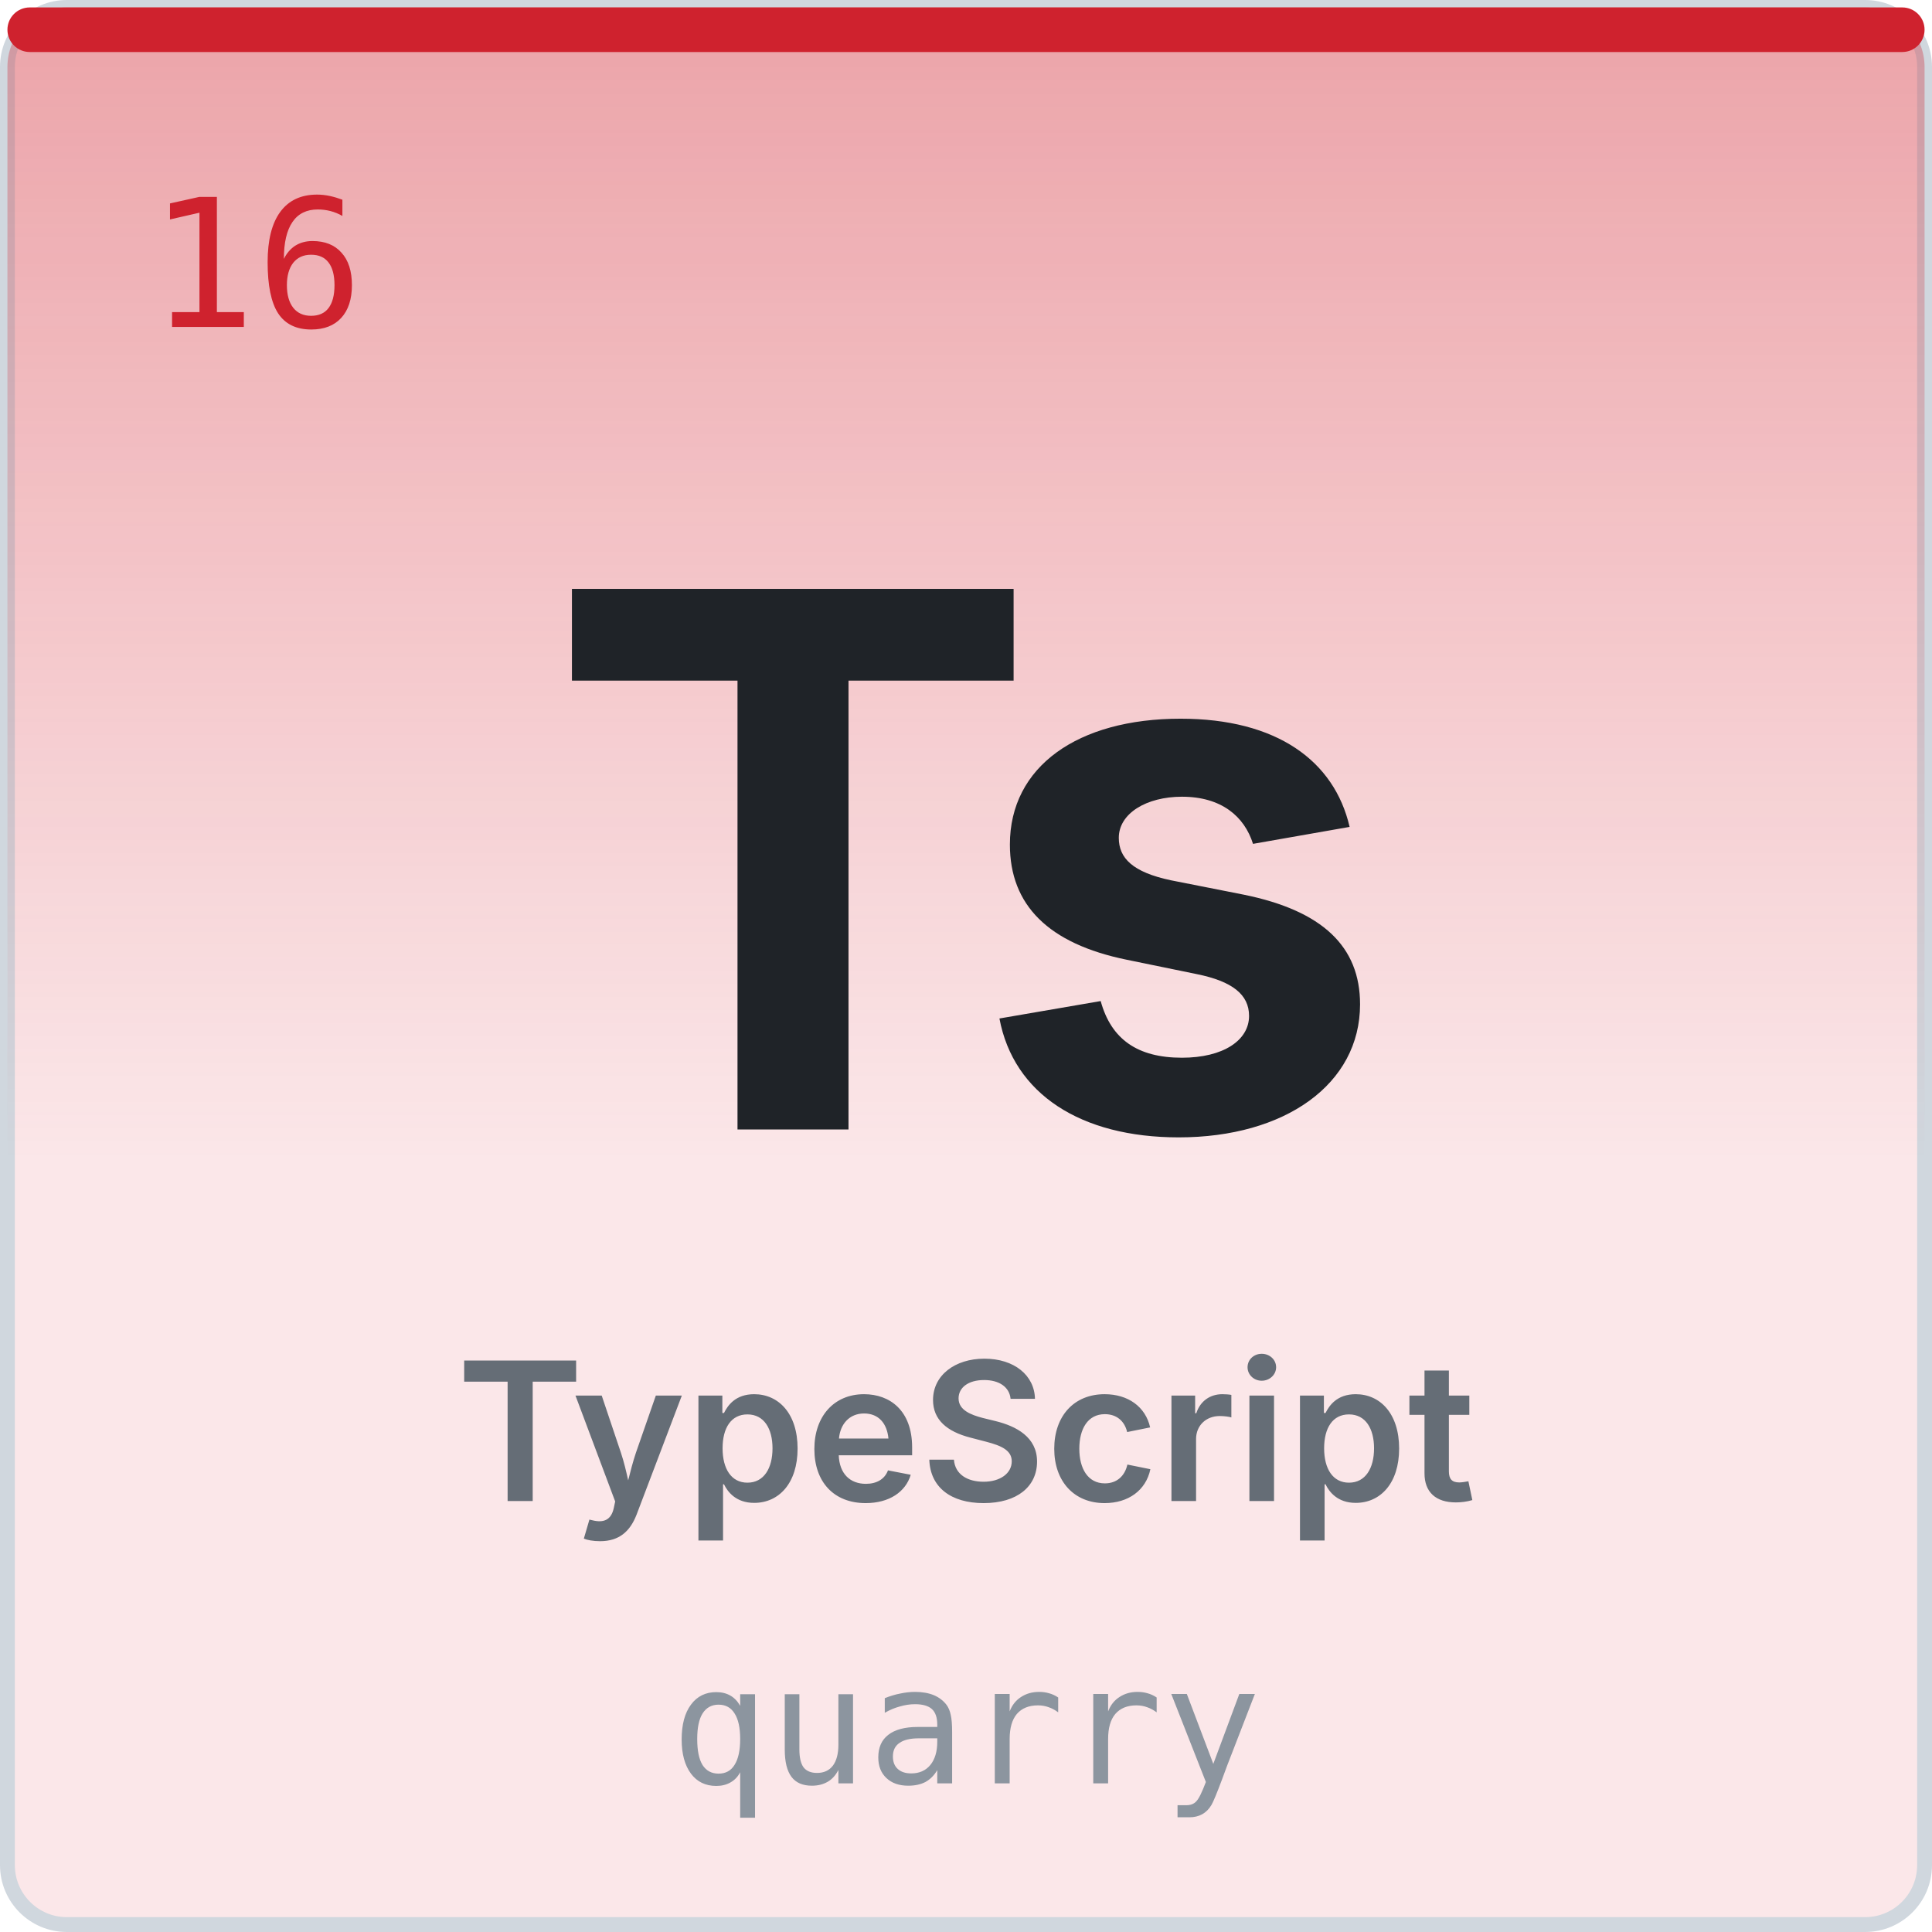
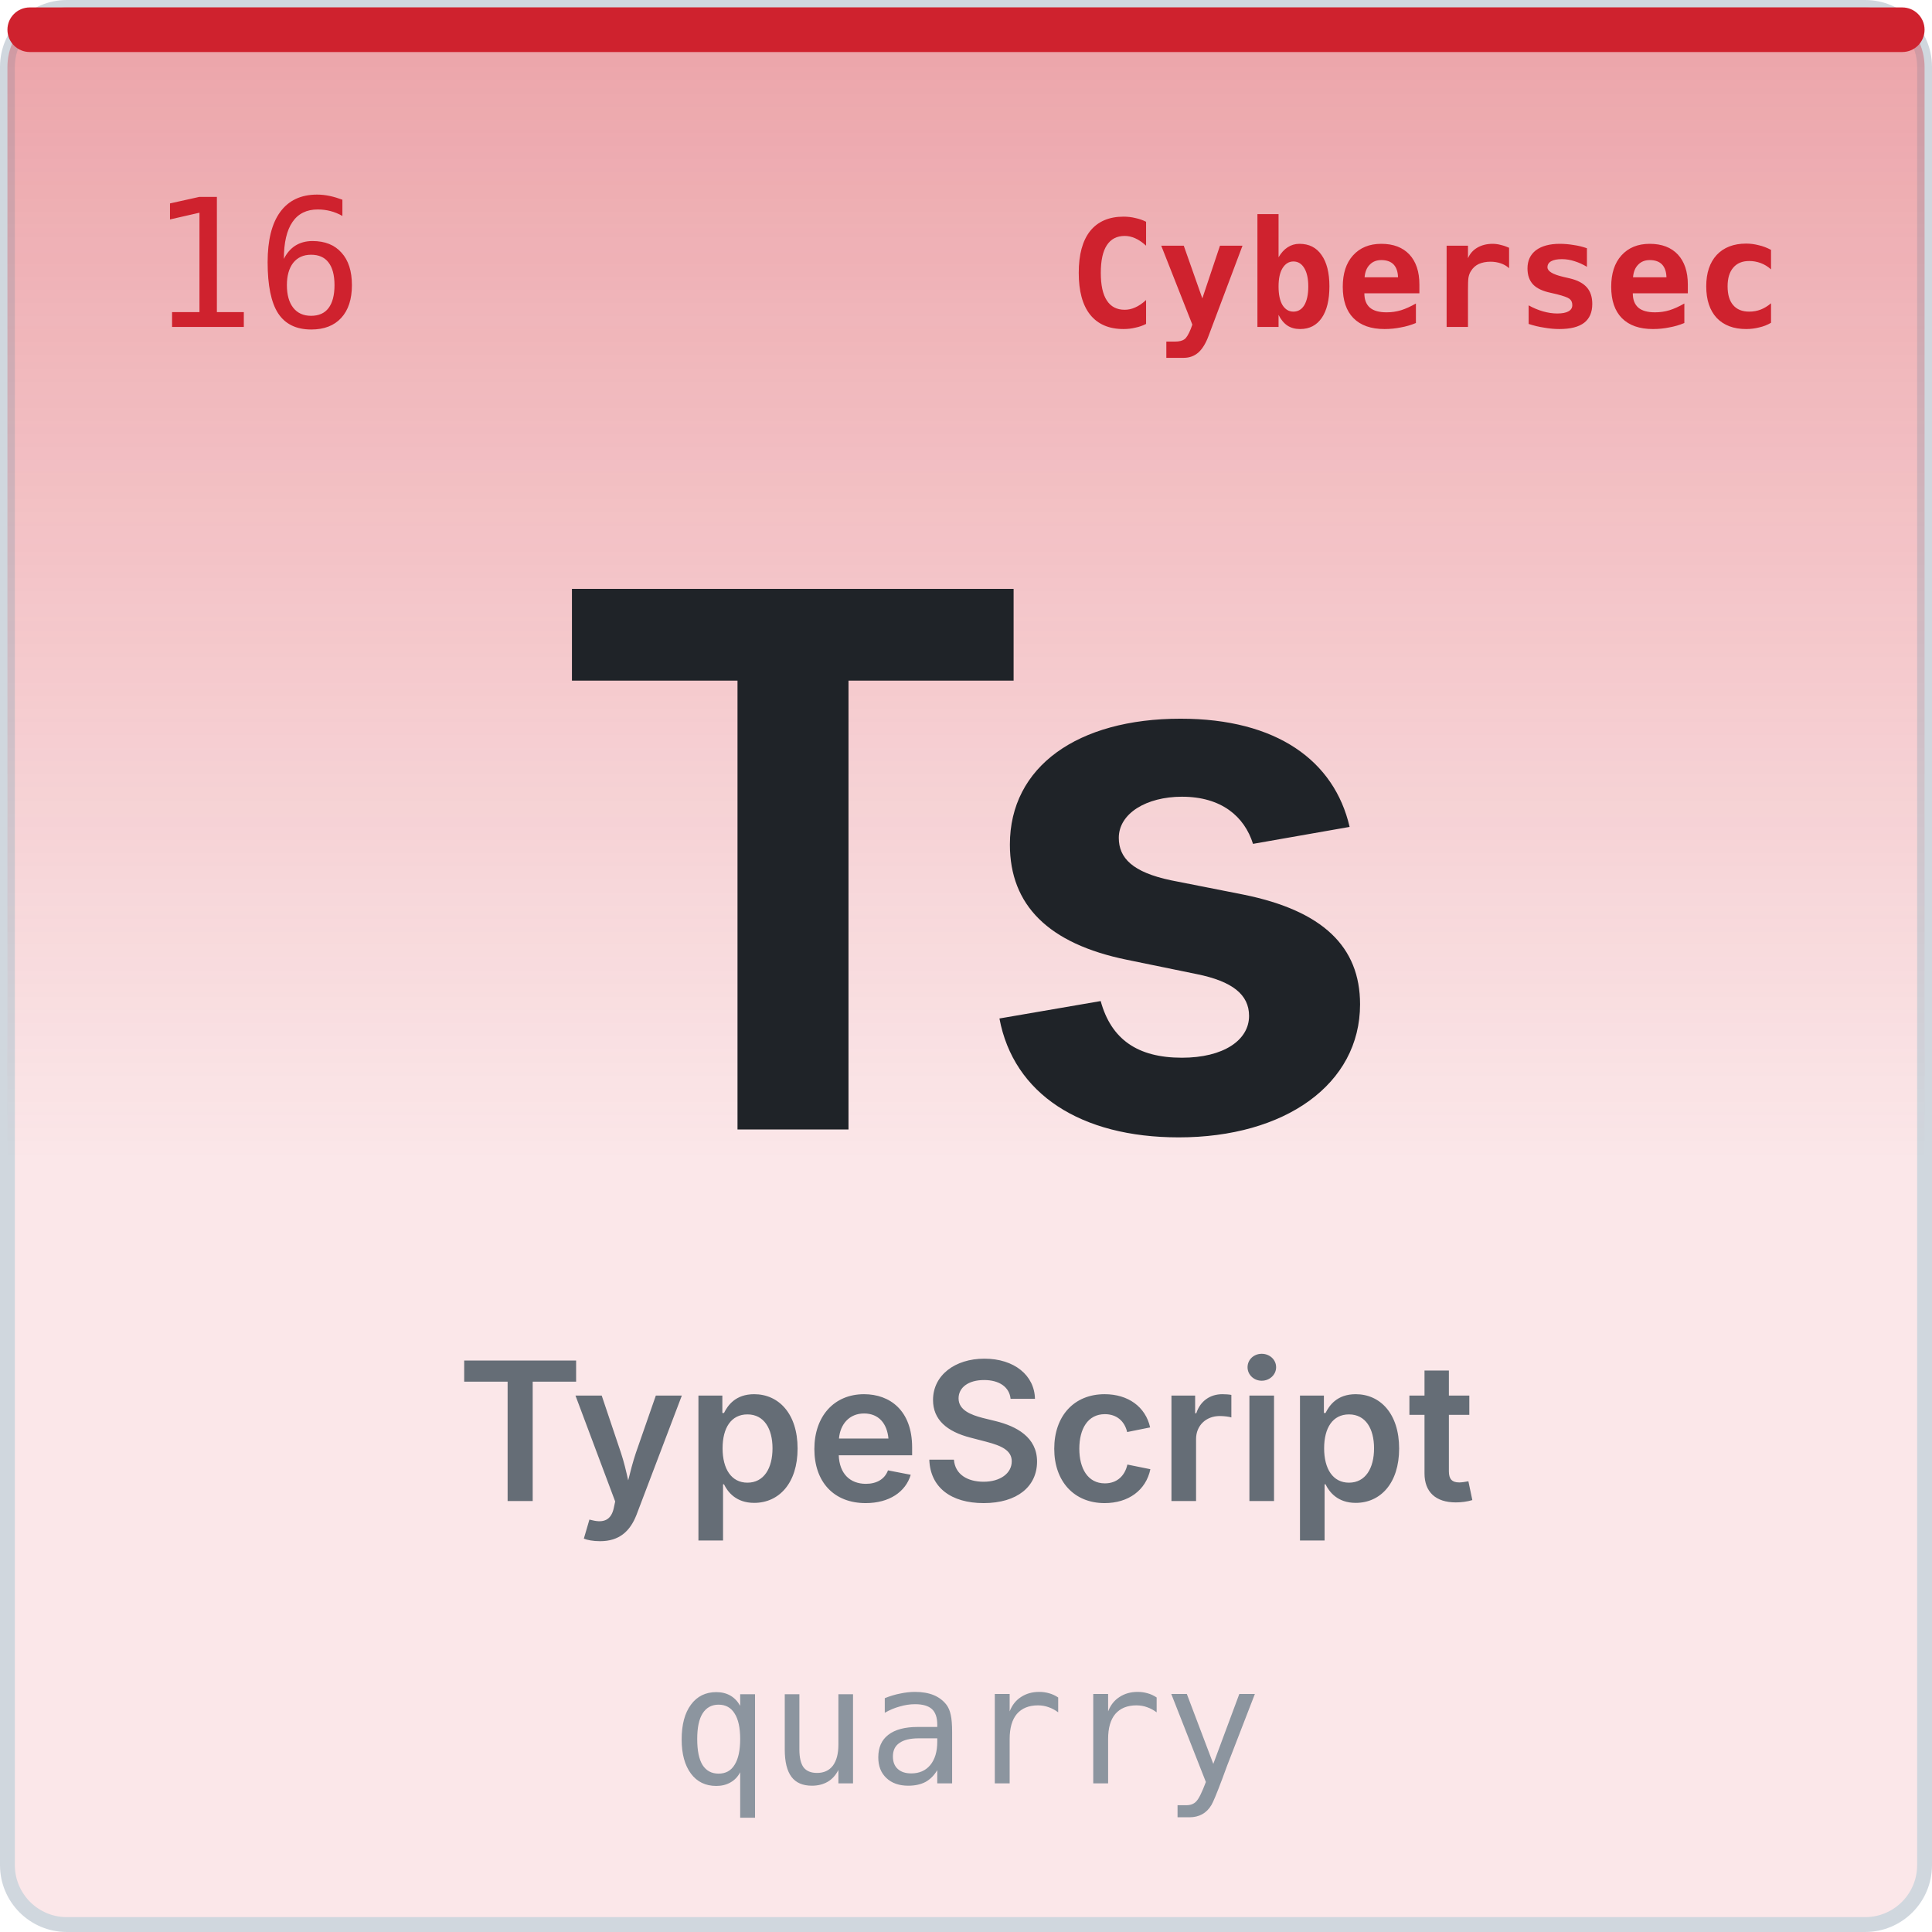
- <svg xmlns="http://www.w3.org/2000/svg" width="130" height="130" viewBox="0 0 130 130" role="img" aria-label="16 Ts TypeScript quarry">
+ <svg xmlns="http://www.w3.org/2000/svg" width="130" height="130" viewBox="0 0 130 130" role="img" aria-label="16 Ts TypeScript quarry Cybersec">
  <defs>
    <linearGradient id="g16" x1="0" y1="0" x2="0" y2="1">
      <stop offset="0%" stop-color="#cf222e" stop-opacity="0.35" />
      <stop offset="60%" stop-color="#cf222e" stop-opacity="0" />
    </linearGradient>
  </defs>
  <g opacity="1">
    <set attributeName="opacity" to="0" begin="0s" />
    <animate attributeName="opacity" from="0" to="1" begin="1.20s" dur="0.55s" fill="freeze" />
    <rect x="0.5" y="0.5" width="129" height="129" rx="4" fill="#fbe7e9" stroke="#d0d7de" stroke-width="1" />
    <rect x="0.5" y="0.5" width="129" height="129" rx="4" fill="url(#g16)" />
    <rect x="0.5" y="0.5" width="129" height="3" rx="1.5" fill="#cf222e">
      <animate attributeName="opacity" values="1;0.45;1" dur="4s" begin="-3.36s" repeatCount="indefinite" />
    </rect>
    <text x="10" y="22" font-family="ui-monospace, SFMono-Regular, Menlo, monospace" font-size="12" font-weight="500" fill="#cf222e">16</text>
+     <text x="120" y="22" font-family="ui-monospace, SFMono-Regular, Menlo, monospace" font-size="10" font-weight="600" fill="#cf222e" text-anchor="end">Cybersec</text>
    <text x="65" y="76" font-family="-apple-system, BlinkMacSystemFont, Inter, system-ui, sans-serif" font-size="50" font-weight="700" fill="#1f2328" text-anchor="middle" letter-spacing="-1">Ts</text>
    <text x="65" y="101" font-family="-apple-system, BlinkMacSystemFont, Inter, system-ui, sans-serif" font-size="13" font-weight="600" fill="#656d76" text-anchor="middle">TypeScript</text>
    <text x="65" y="120" font-family="ui-monospace, SFMono-Regular, Menlo, monospace" font-size="11" fill="#8c959f" text-anchor="middle">quarry</text>
  </g>
</svg>
